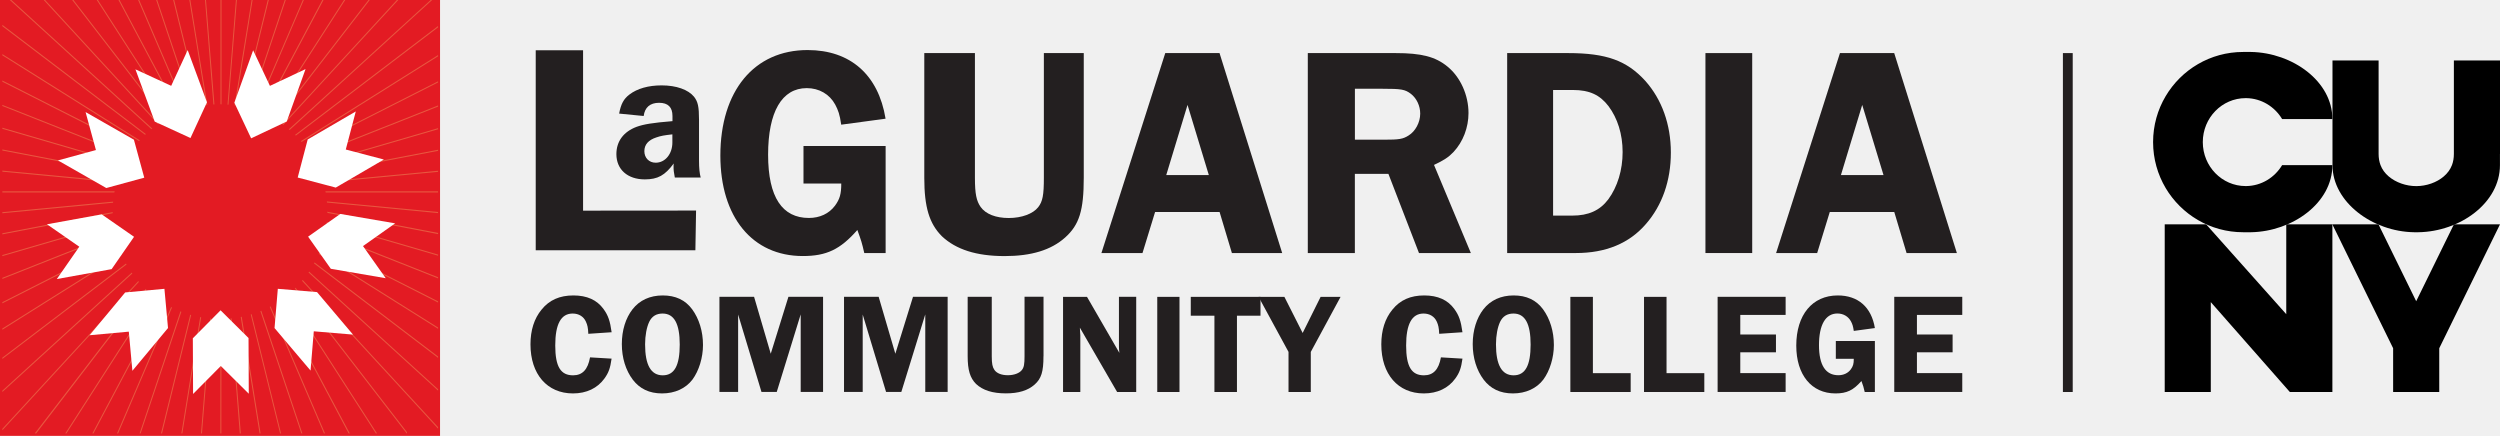
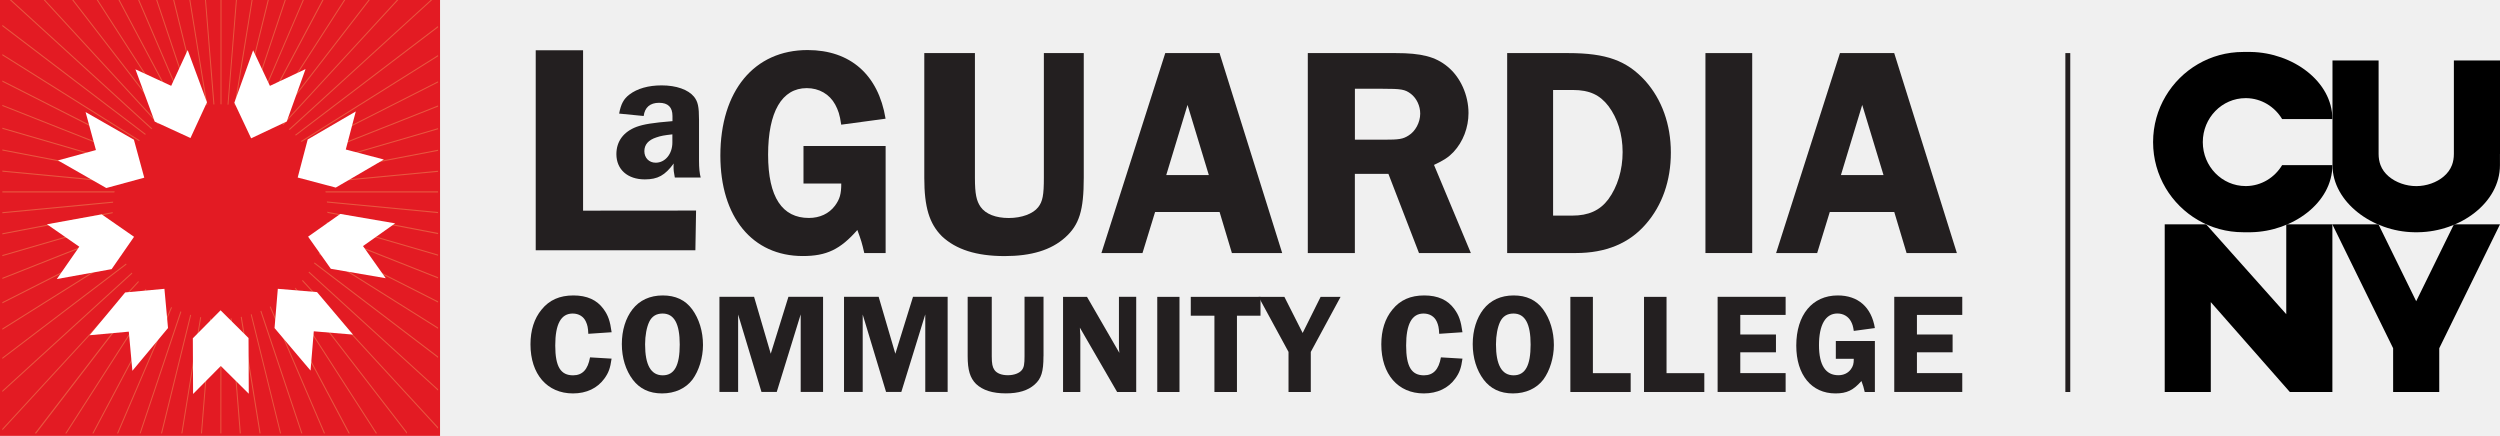
<svg xmlns="http://www.w3.org/2000/svg" viewBox="0 0 509.5 88.83">
  <g id="a">
    <g id="b">
      <rect width="89.68" height="88.83" fill="#e31b23" />
      <polyline points=".48 72.89 .48 73.15 43.22 40.63 .48 79.61 .48 79.89 43.36 40.79 .48 87.39 .48 87.69 43.49 40.95 7.08 88.33 7.38 88.33 43.64 41.09 13.3 88.33 13.54 88.33 43.81 41.21 18.82 88.33 19.05 88.33 43.99 41.3 23.85 88.33 24.07 88.33 44.15 41.43 28.45 88.33 28.66 88.33 44.36 41.46 32.81 88.33 33.02 88.33 44.53 41.57 36.96 88.33 37.16 88.33 44.73 41.58 40.96 88.33 41.16 88.33 44.94 41.57 44.91 88.33 45.11 88.33 45.14 41.62 48.87 88.33 49.08 88.33 45.33 41.56 52.9 88.33 53.11 88.33 45.53 41.52 57.08 88.33 57.28 88.33 45.72 41.48 61.41 88.33 61.62 88.33 45.92 41.42 66.02 88.33 66.24 88.33 46.09 41.32 71.05 88.33 71.29 88.33 46.27 41.22 76.6 88.33 76.84 88.33 46.42 41.08 82.88 88.33 82.94 88.33 82.94 88.07 46.58 40.95 89.28 87.37 89.28 87.06 46.71 40.79 89.28 79.61 89.28 79.33 46.85 40.63 89.28 72.93 89.28 72.66 46.97 40.45 89.28 67.01 89.28 66.76 47.04 40.25 89.28 61.66 89.28 61.42 47.15 40.07 89.28 56.74 89.28 56.51 47.22 39.86 89.28 52.11 89.28 51.89 47.25 39.65 89.28 47.71 89.28 47.48 47.31 39.44 89.28 43.43 89.28 43.21 47.3 39.22 89.28 39.22 89.28 39 47.33 39 89.28 35.02 89.28 34.8 47.29 38.79 89.28 30.74 89.28 30.52 47.28 38.57 89.28 26.34 89.28 26.12 47.2 38.37 89.28 21.72 89.28 21.49 47.15 38.16 89.28 16.8 89.28 16.57 47.05 37.97 89.28 11.47 89.28 11.22 46.97 37.77 89.28 5.57 89.28 5.3 46.85 37.6 88.07 0 87.77 0 46.72 37.43 81.16 0 80.88 0 46.58 37.29 75.36 0 75.1 0 46.42 37.15 70.35 0 70.11 0 46.26 37.02 65.93 0 65.69 0 46.09 36.9 61.92 0 61.71 0 45.9 36.84 58.24 0 58.03 0 45.73 36.72 54.78 0 54.57 0 45.53 36.71 51.48 0 51.28 0 45.33 36.66 48.28 0 48.08 0 45.14 36.61 45.14 0 44.94 0 44.94 36.66 41.98 0 41.78 0 44.73 36.64 38.79 0 38.59 0 44.54 36.67 35.5 0 35.29 0 44.35 36.74 32.04 0 31.83 0 44.17 36.83 28.37 0 28.15 0 43.98 36.92 24.37 0 24.14 0 43.81 37.03 19.96 0 19.72 0 43.64 37.14 14.97 0 14.71 0 43.49 37.28 9.19 0 8.91 0 43.35 37.43 2.31 0 2 0 43.23 37.61 .48 5.07 .48 5.34 43.12 37.79 .48 11.03 .48 11.28 42.99 37.96 .48 16.41 .48 16.65 42.93 38.17 .48 21.38 .48 21.6 42.86 38.37 .48 26.03 .48 26.25 42.79 38.57 .48 30.46 .48 30.68 42.78 38.79 .48 34.77 .48 34.99 42.74 39 .48 39 .48 39.22 42.77 39.22 .48 43.24 .48 43.46 42.77 39.44 .48 47.54 .48 47.76 42.82 39.65 .48 51.98 .48 52.2 42.84 39.87 .48 56.62 .48 56.85 42.93 40.06 .48 61.58 .48 61.82 43 40.27 .48 66.95 .48 67.2 43.12 40.44" fill="#e8573f" />
      <circle cx="44.84" cy="43.13" r="21.88" fill="#e31b23" />
      <g>
        <polygon points="63.95 67.52 71.94 68.19 64.61 59.53 56.62 58.86 55.95 66.86 63.29 75.52 63.95 67.52" fill="#fff" />
        <polygon points="16.16 50.28 11.58 56.87 22.75 54.85 27.32 48.26 20.73 43.69 9.57 45.71 16.16 50.28" fill="#fff" />
        <polygon points="26.25 67.59 26.98 75.57 34.24 66.85 33.51 58.86 25.51 59.6 18.26 68.32 26.25 67.59" fill="#fff" />
        <polygon points="73.98 50.15 80.53 45.52 69.35 43.6 62.79 48.23 67.42 54.78 78.61 56.7 73.98 50.15" fill="#fff" />
        <polygon points="55.01 17.5 51.59 10.25 47.76 20.93 51.18 28.19 58.44 24.76 62.27 14.08 55.01 17.5" fill="#fff" />
        <polygon points="34.89 17.49 27.6 14.13 31.53 24.78 38.82 28.13 42.18 20.85 38.25 10.21 34.89 17.49" fill="#fff" />
        <polygon points="45 74.59 50.7 80.24 50.65 68.89 44.95 63.24 39.3 68.94 39.35 80.29 45 74.59" fill="#fff" />
        <polygon points="70.47 30.47 72.51 22.71 62.71 28.42 60.67 36.18 68.43 38.23 78.23 32.51 70.47 30.47" fill="#fff" />
        <polygon points="19.55 30.58 11.81 32.69 21.66 38.32 29.4 36.21 27.29 28.47 17.44 22.84 19.55 30.58" fill="#fff" />
      </g>
    </g>
  </g>
  <g id="c">
    <g>
      <g>
        <path d="M119.9,68.03c-.06-1.25-.17-1.77-.49-2.47-.47-1.05-1.45-1.66-2.7-1.66-2.38,0-3.55,2.15-3.55,6.51s1.13,6.08,3.63,6.08c1.92,0,3.02-1.19,3.46-3.66l4.39,.26c-.26,1.92-.61,2.88-1.45,4.04-1.42,1.98-3.66,3.05-6.42,3.05-5.26,0-8.66-3.92-8.66-10,0-2.85,.75-5.26,2.27-7.09,1.57-1.95,3.69-2.88,6.48-2.88s4.8,.93,6.13,2.76c.96,1.31,1.34,2.44,1.66,4.74l-4.74,.32Z" fill="#231f20" />
        <path d="M141.06,63.03c1.42,1.95,2.21,4.5,2.21,7.29,0,2.53-.81,5.23-2.15,7.04-1.37,1.8-3.57,2.82-6.19,2.82s-4.56-.96-5.96-2.79c-1.45-1.92-2.24-4.45-2.24-7.27s.78-5.29,2.18-7.09c1.42-1.83,3.55-2.82,6.16-2.82s4.59,.93,5.99,2.82Zm-8.75,2.56c-.52,1.1-.84,2.79-.84,4.59,0,4.21,1.19,6.31,3.6,6.31s3.46-2.06,3.46-6.28-1.13-6.31-3.49-6.31c-1.28,0-2.18,.55-2.73,1.69Z" fill="#231f20" />
        <path d="M150.43,64.07v15.81h-3.81v-19.39h7.06l3.4,11.6,3.6-11.6h7.06v19.39h-4.56v-15.81l-4.88,15.81h-3.11l-4.77-15.81Z" fill="#231f20" />
        <path d="M175.82,64.07v15.81h-3.81v-19.39h7.06l3.4,11.6,3.6-11.6h7.06v19.39h-4.56v-15.81l-4.88,15.81h-3.11l-4.77-15.81Z" fill="#231f20" />
        <path d="M212.66,72.59c0,3.17-.44,4.57-1.8,5.78-1.37,1.22-3.28,1.8-5.87,1.8-2.73,0-4.71-.64-6.07-1.92-1.22-1.22-1.71-2.82-1.71-5.67v-12.09h4.91v12.09c0,1.57,.15,2.24,.55,2.82,.49,.7,1.48,1.07,2.73,1.07s2.35-.41,2.85-1.05c.44-.55,.55-1.19,.55-2.85v-12.09h3.87v12.09Z" fill="#231f20" />
        <path d="M231.56,79.89h-3.89l-7.59-13.11c.03,.32,.03,.58,.03,.67,.03,.44,.06,.73,.06,.84v11.6h-3.52v-19.39h4.88l6.6,11.42c-.06-.61-.09-.9-.09-1.28v-10.15h3.52v19.39Z" fill="#231f20" />
        <path d="M240.38,79.89h-4.53v-19.39h4.53v19.39Z" fill="#231f20" />
        <path d="M256.89,64.34h-4.8v15.55h-4.59v-15.55h-4.82v-3.84h14.21v3.84Z" fill="#231f20" />
        <path d="M267.14,71.72v8.17h-4.54v-8.17l-6.1-11.22h5.26l3.72,7.36,3.66-7.36h4.07l-6.07,11.22Z" fill="#231f20" />
        <path d="M293.31,68.03c-.06-1.25-.18-1.77-.49-2.47-.47-1.05-1.45-1.66-2.7-1.66-2.38,0-3.55,2.15-3.55,6.51s1.13,6.08,3.63,6.08c1.92,0,3.02-1.19,3.46-3.66l4.39,.26c-.26,1.92-.61,2.88-1.45,4.04-1.42,1.98-3.66,3.05-6.43,3.05-5.26,0-8.66-3.92-8.66-10,0-2.85,.75-5.26,2.27-7.09,1.57-1.95,3.69-2.88,6.48-2.88s4.8,.93,6.13,2.76c.96,1.31,1.34,2.44,1.66,4.74l-4.74,.32Z" fill="#231f20" />
        <path d="M314.47,63.03c1.42,1.95,2.21,4.5,2.21,7.29,0,2.53-.81,5.23-2.15,7.04-1.37,1.8-3.57,2.82-6.19,2.82s-4.56-.96-5.96-2.79c-1.45-1.92-2.24-4.45-2.24-7.27s.79-5.29,2.18-7.09c1.42-1.83,3.55-2.82,6.16-2.82s4.59,.93,5.99,2.82Zm-8.75,2.56c-.52,1.1-.84,2.79-.84,4.59,0,4.21,1.19,6.31,3.6,6.31s3.46-2.06,3.46-6.28-1.13-6.31-3.49-6.31c-1.28,0-2.18,.55-2.73,1.69Z" fill="#231f20" />
        <path d="M332.33,76.05v3.84h-12.29v-19.39h4.59v15.55h7.7Z" fill="#231f20" />
        <path d="M347.34,76.05v3.84h-12.29v-19.39h4.59v15.55h7.7Z" fill="#231f20" />
        <path d="M354.67,64.19v3.98h7.27v3.63h-7.27v4.24h9.24v3.84h-13.86v-19.39h13.86v3.69h-9.24Z" fill="#231f20" />
        <path d="M382.09,79.89h-2.06c-.23-1.02-.29-1.19-.67-2.24-1.66,1.89-2.99,2.53-5.29,2.53-4.88,0-7.99-3.78-7.99-9.74,0-6.28,3.28-10.23,8.46-10.23,4.13,0,6.86,2.38,7.56,6.65l-4.3,.58c-.14-.99-.29-1.4-.58-1.95-.55-1.02-1.57-1.6-2.76-1.6-2.41,0-3.75,2.3-3.75,6.45s1.39,6.13,3.95,6.13c1.05,0,1.95-.41,2.53-1.19,.47-.64,.61-1.13,.61-2.15h-3.66v-3.63h7.96v10.38Z" fill="#231f20" />
        <path d="M390.67,64.19v3.98h7.27v3.63h-7.27v4.24h9.24v3.84h-13.86v-19.39h13.86v3.69h-9.24Z" fill="#231f20" />
      </g>
      <g>
        <g>
          <g>
            <path d="M180.48,51.57h-4.34c-.49-2.14-.61-2.5-1.41-4.7-3.48,3.97-6.29,5.31-11.12,5.31-10.27,0-16.8-7.94-16.8-20.47,0-13.2,6.9-21.51,17.78-21.51,8.68,0,14.42,5.01,15.89,13.99l-9.04,1.22c-.3-2.08-.61-2.93-1.22-4.09-1.16-2.14-3.3-3.36-5.8-3.36-5.07,0-7.88,4.83-7.88,13.57s2.93,12.89,8.31,12.89c2.2,0,4.09-.86,5.32-2.5,.98-1.34,1.28-2.38,1.28-4.52h-7.7v-7.64h16.74v21.81Z" fill="#231f20" />
            <path d="M220.87,36.24c0,6.66-.92,9.59-3.79,12.16-2.87,2.57-6.9,3.79-12.34,3.79-5.74,0-9.9-1.34-12.77-4.03-2.57-2.57-3.6-5.93-3.6-11.91V10.82h10.32v25.42c0,3.3,.31,4.7,1.16,5.93,1.04,1.47,3.12,2.26,5.74,2.26s4.95-.86,5.99-2.2c.92-1.16,1.16-2.5,1.16-5.99V10.82h8.13v25.42Z" fill="#231f20" />
            <path d="M261.33,51.57h-10.27l-2.51-8.37h-13.14l-2.57,8.37h-8.37l13.01-40.75h11.06l12.77,40.75Zm-14.97-15.89l-4.34-14.3-4.34,14.3h8.68Z" fill="#231f20" />
            <path d="M276.12,51.57h-9.59V10.82h17.9c5.25,0,8.12,.73,10.57,2.75,2.63,2.14,4.28,5.8,4.28,9.47,0,2.93-1.1,5.86-3.06,7.94-.98,1.04-1.89,1.65-3.97,2.63l7.51,17.96h-10.57l-6.23-16.13h-6.84v16.13Zm0-23.1h5.87c3.18,0,3.91-.12,5.07-.85,1.41-.86,2.38-2.69,2.38-4.46,0-1.59-.73-3.12-1.89-4.03-1.22-.92-1.96-1.04-5.8-1.04h-5.62v10.39Z" fill="#231f20" />
            <path d="M319.57,10.82c7.82,0,11.98,1.53,15.76,5.68,3.36,3.79,5.19,8.86,5.19,14.6s-1.77,10.75-5.07,14.54c-3.42,3.97-8.19,5.93-14.3,5.93h-13.99V10.82h12.4Zm-3.05,33.12h3.91c3.3,0,5.62-1.04,7.33-3.3,1.89-2.57,2.93-5.99,2.93-9.65s-1.04-6.9-2.87-9.35c-1.77-2.32-3.91-3.3-7.27-3.3h-4.03v25.6Z" fill="#231f20" />
            <path d="M357.1,51.57h-9.53V10.82h9.53V51.57Z" fill="#231f20" />
            <path d="M398.83,51.57h-10.27l-2.51-8.37h-13.14l-2.57,8.37h-8.37l13.01-40.75h11.06l12.77,40.75Zm-14.97-15.89l-4.34-14.3-4.34,14.3h8.68Z" fill="#231f20" />
          </g>
          <path d="M141.86,42.91l-.14,8.09h-32.54V10.24h9.65V42.93l23.03-.02Z" fill="#231f20" />
        </g>
        <path d="M137.53,36.19c-.22-1.19-.26-1.42-.26-2.39,0-.04,0-.26,.04-.49-1.79,2.43-3.25,3.25-5.9,3.25-3.51,0-5.79-2.02-5.79-5.15,0-2.61,1.46-4.56,4.11-5.56,1.46-.52,3.17-.82,7.32-1.16v-1.05c0-1.79-.9-2.69-2.73-2.69s-2.91,.93-3.14,2.69l-5-.49c.37-1.98,.93-2.99,2.09-3.88,1.61-1.23,3.88-1.87,6.57-1.87,2.99,0,5.41,.86,6.61,2.32,.78,1.01,1.01,1.98,1.01,4.7v8.33q0,2.2,.34,3.43h-5.26Zm-.49-8.81c-1.68,.19-2.35,.3-3.29,.63-1.6,.52-2.43,1.46-2.43,2.8s.93,2.35,2.31,2.35c1.94,0,3.4-1.79,3.4-4.11v-1.68Z" fill="#231f20" />
      </g>
    </g>
    <g>
      <polygon points="465.94 45.72 465.94 64.03 449.61 45.72 441.17 45.72 441.17 45.72 441.17 79.89 450.56 79.89 450.56 61.57 466.67 79.89 475.34 79.89 475.34 45.72 465.94 45.72" />
      <path d="M509.5,31.37v-7.09h0s0,0,0,0V12.32h-9.19s-.21,0-.21,0V31.37c0,.84-.13,1.6-.39,2.28-.34,.88-.89,1.64-1.66,2.3-1.44,1.24-3.54,1.98-5.62,1.98h0s0,0,0,0c0,0,0,0,0,0h0s0,0,0,0c-2.08,0-4.18-.75-5.62-1.98-.77-.66-1.33-1.43-1.66-2.3-.26-.69-.39-1.45-.39-2.28V12.32h-.21s-9.19,0-9.19,0v11.96s0,0,0,0h0v9.37h0c0,7.55,8.16,13.56,16.64,13.68,.09,0,.18,0,.26,0,.03,0,.07,0,.1,0,.02,0,.04,0,.06,0h0s0,0,0,0c0,0,0,0,0,0,0,0,0,0,.01,0h0s.04,0,.06,0c.03,0,.07,0,.1,0,.09,0,.18,0,.26,0,8.49-.12,16.64-5.95,16.64-13.68h0v-2.28Z" />
      <path d="M465.1,33.65c-1.52,2.53-4.22,4.23-7.32,4.27-.04,0-.08,0-.12,0-4.82,0-8.73-4.01-8.73-8.96,0-4.95,3.91-8.96,8.73-8.96,.04,0,.08,0,.12,0,3.1,.04,5.8,1.74,7.32,4.27h10.24c0-7.71-8.12-13.53-16.58-13.68-.02,0-.04,0-.06,0-.09,0-.18,0-.26,0-.03,0-.07,0-.1,0-.02,0-.04,0-.06,0h0s0,0-.01,0c0,0,0,0,0,0,0,0,0,0,0,0h0s-.04,0-.06,0c-.03,0-.07,0-.1,0-.09,0-.18,0-.26,0h-.69c-6.72,0-12.6,3.61-15.8,9.01-1.63,2.74-2.56,5.94-2.56,9.36h0s0,0,0,0c0,3.42,.94,6.62,2.56,9.36,3.2,5.39,9.08,9.01,15.8,9.01h.69c.09,0,.18,0,.26,0,.03,0,.07,0,.1,0,.02,0,.04,0,.06,0h0s0,0,0,0c0,0,0,0,0,0,0,0,0,0,.01,0h0s.04,0,.06,0c.03,0,.07,0,.1,0,.09,0,.18,0,.26,0,.02,0,.04,0,.06,0,8.46-.15,16.58-5.97,16.58-13.68h-10.24Z" />
      <polygon points="500.11 45.72 492.42 61.39 484.73 45.72 475.33 45.72 487.72 70.97 487.72 79.89 497.12 79.89 497.12 70.97 509.5 45.72 500.11 45.72" />
    </g>
-     <line x1="421.42" y1="10.82" x2="421.42" y2="79.89" fill="none" stroke="#231f20" stroke-miterlimit="10" stroke-width="2" />
+     <line x1="421.42" y1="10.82" x2="421.42" y2="79.89" fill="none" stroke="#231f20" stroke-miterlimit="10" strokeWidth="2" />
  </g>
</svg>
